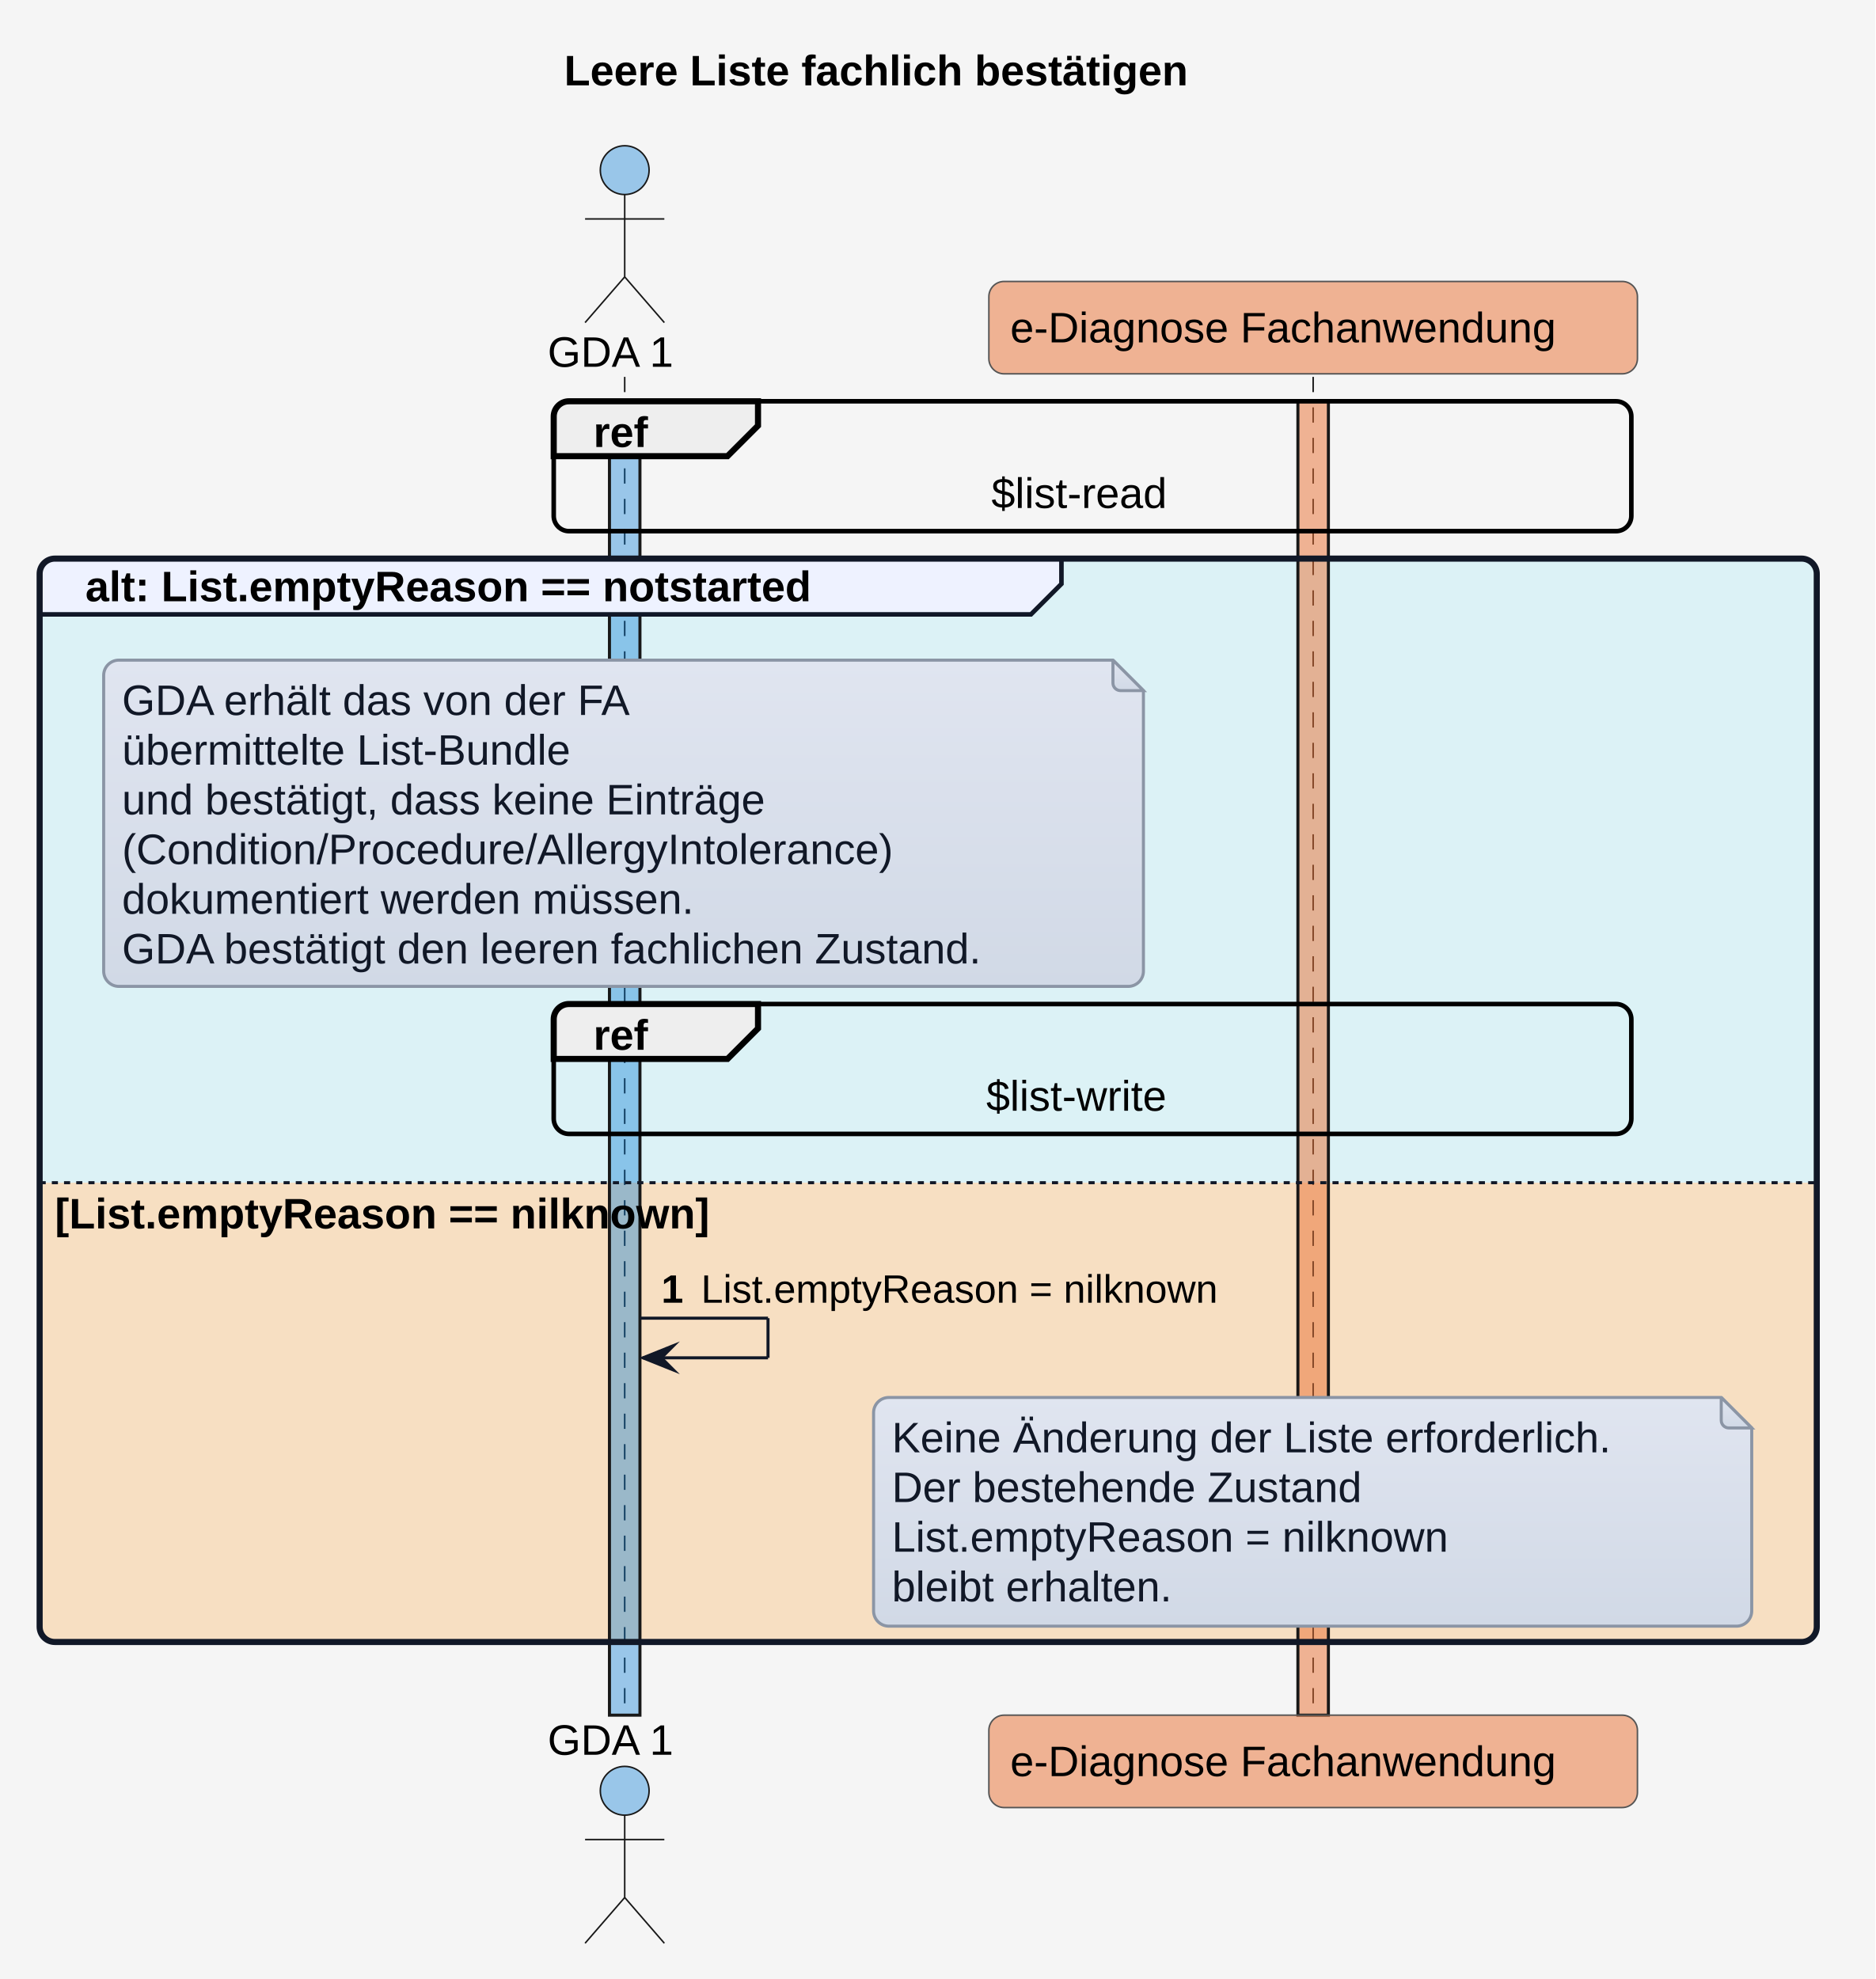
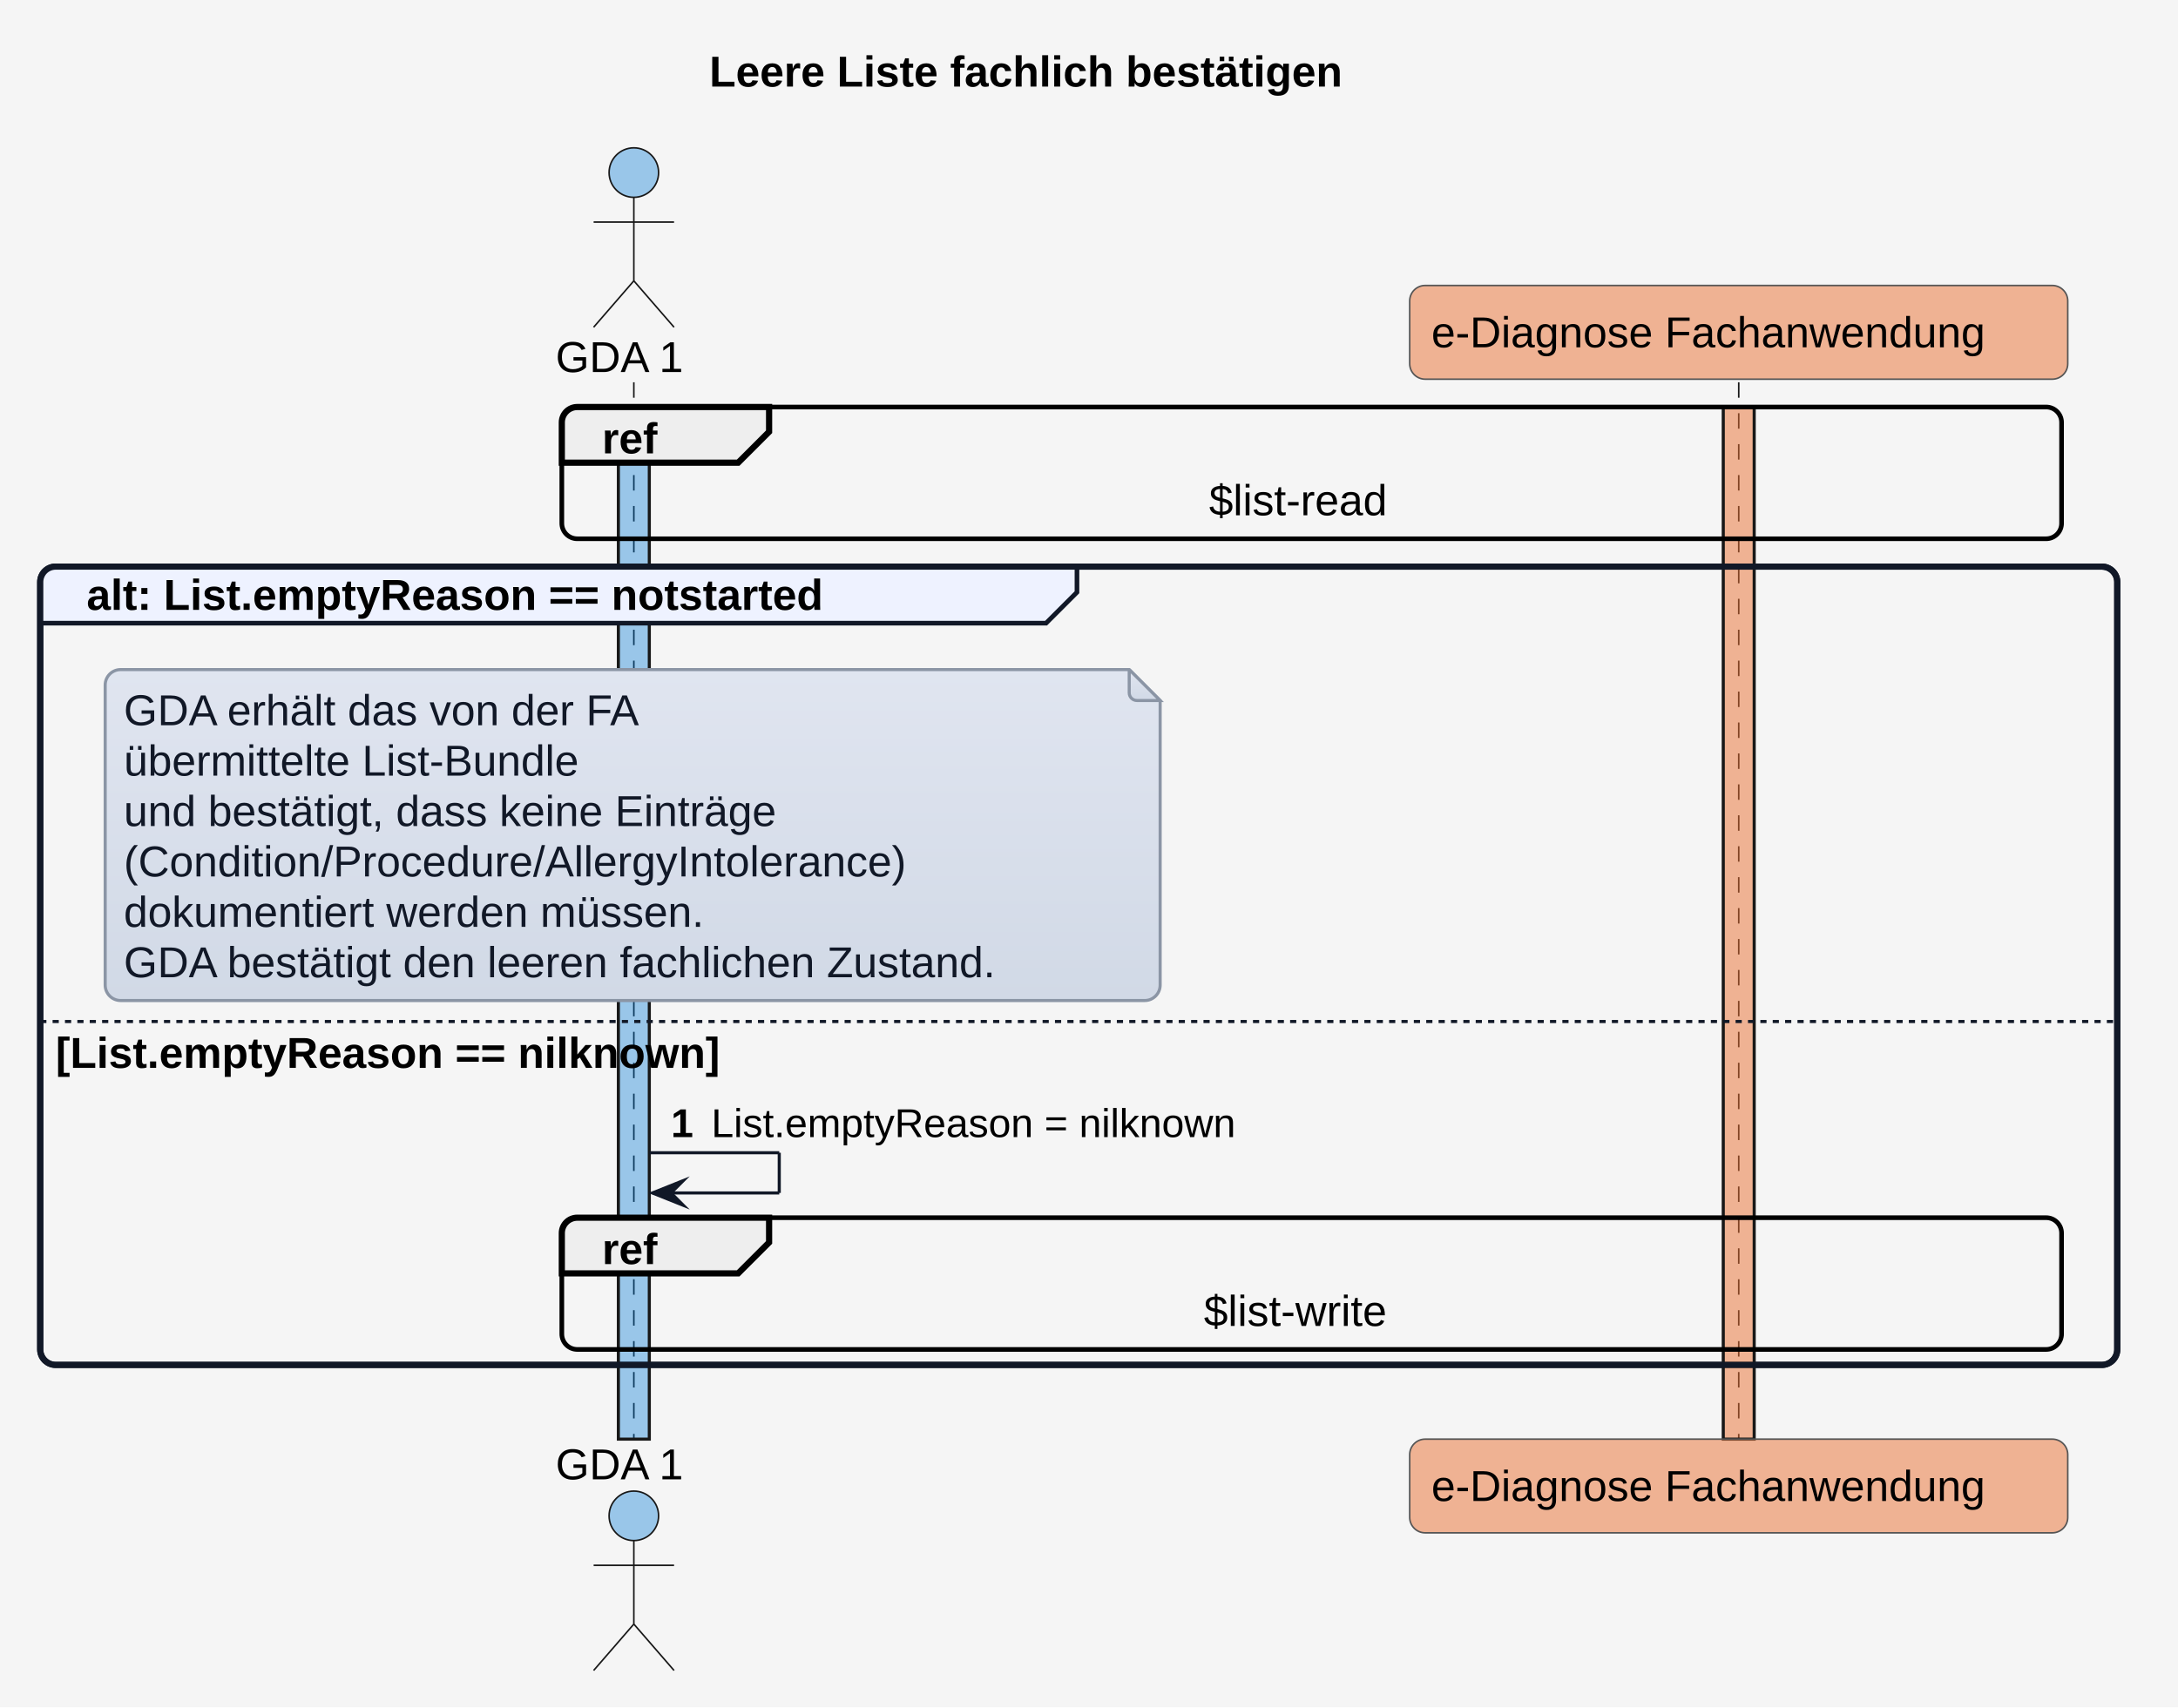
- <svg xmlns="http://www.w3.org/2000/svg" version="1.1" data-diagram-type="SEQUENCE" style="width:615px;height:649px;background:#F5F5F5;" width="615px" height="649px" viewBox="0 0 615 649" zoomAndPan="magnify" preserveAspectRatio="none" contentStyleType="text/css">
+ <svg xmlns="http://www.w3.org/2000/svg" version="1.1" data-diagram-type="SEQUENCE" style="width:704px;height:552px;background:#F5F5F5;" width="704px" height="552px" viewBox="0 0 704 552" zoomAndPan="magnify" preserveAspectRatio="none" contentStyleType="text/css">
  <defs>
-     <linearGradient x1="50%" y1="0%" x2="50%" y2="100%" id="gghj46htmi8lx0">
+     <linearGradient x1="50%" y1="0%" x2="50%" y2="100%" id="g1p345qxq66wuc0">
      <stop stop-color="#E0E5F0" offset="0%" />
      <stop stop-color="#D1D9E6" offset="100%" />
    </linearGradient>
  </defs>
  <g font-family="sans-serif" lengthAdjust="spacing">
-     <rect x="0" y="0" width="615" height="649" fill="#F5F5F5" style="stroke:none;" />
+     <rect x="0" y="0" width="704" height="552" fill="#F5F5F5" style="stroke:none;" />
    <g class="title" data-source-line="1">
-       <text x="185.01" y="27.995" fill="#000" font-size="14" textLength="243.804" font-weight="700" font-family="'Arial'">Leere Liste fachlich bestätigen</text>
+       <text x="229.282" y="27.995" fill="#000" font-size="14" textLength="243.804" font-weight="700" font-family="'Arial'">Leere Liste fachlich bestätigen</text>
    </g>
-     <path d="M18,183.188 L590.823,183.188 A5,5 0 0 1 595.823,188.188 L595.823,387.859 L13,387.859 L13,188.188 A5,5 0 0 1 18,183.188" fill="#50E6FF" fill-opacity="0.145" />
-     <path d="M13,387.859 L595.823,387.859 L595.823,533.477 A5,5 0 0 1 590.823,538.477 L18,538.477 A5,5 0 0 1 13,533.477 L13,387.859" fill="#FF8C00" fill-opacity="0.208" />
+     <rect x="13" y="183.188" width="671.367" height="258.102" fill="none" style="stroke:#111827;stroke-width:2;" rx="5" ry="5" />
    <g>
-       <rect x="201.378" y="123.594" width="8" height="438.883" fill="#000" fill-opacity="0" />
-       <line x1="204.878" y1="123.594" x2="204.878" y2="562.477" style="stroke:#181818;stroke-width:0.5;stroke-dasharray:5,5;" />
+       <rect x="201.378" y="123.594" width="8" height="341.695" fill="#000" fill-opacity="0" />
+       <line x1="204.878" y1="123.594" x2="204.878" y2="465.289" style="stroke:#181818;stroke-width:0.5;stroke-dasharray:5,5;" />
    </g>
    <g>
-       <rect x="199.878" y="131.594" width="10" height="430.883" fill="#0078D4" fill-opacity="0.376" style="stroke:#181818;stroke-width:1;" />
+       <rect x="199.878" y="131.594" width="10" height="333.695" fill="#0078D4" fill-opacity="0.376" style="stroke:#181818;stroke-width:1;" />
    </g>
    <g>
-       <rect x="427.16" y="123.594" width="8" height="438.883" fill="#000" fill-opacity="0" />
-       <line x1="430.66" y1="123.594" x2="430.66" y2="562.477" style="stroke:#181818;stroke-width:0.5;stroke-dasharray:5,5;" />
+       <rect x="558.514" y="123.594" width="8" height="341.695" fill="#000" fill-opacity="0" />
+       <line x1="562.014" y1="123.594" x2="562.014" y2="465.289" style="stroke:#181818;stroke-width:0.5;stroke-dasharray:5,5;" />
    </g>
    <g>
-       <rect x="425.66" y="131.594" width="10" height="430.883" fill="#E97132" fill-opacity="0.502" style="stroke:#181818;stroke-width:1;" />
+       <rect x="557.014" y="131.594" width="10" height="333.695" fill="#E97132" fill-opacity="0.502" style="stroke:#181818;stroke-width:1;" />
    </g>
    <text x="179.596" y="120.292" fill="#000" font-size="14" textLength="44.563" font-family="'Arial'">GDA 1</text>
    <ellipse cx="204.878" cy="55.797" rx="8" ry="8" fill="#0078D4" fill-opacity="0.376" style="stroke:#181818;stroke-width:0.5;" />
    <path d="M204.878,63.797 L204.878,90.797 M191.878,71.797 L217.878,71.797 M204.878,90.797 L191.878,105.797 M204.878,90.797 L217.878,105.797" style="stroke:#181818;stroke-width:0.5;" fill="none" />
-     <rect x="324.307" y="92.297" width="212.707" height="30.297" fill="#E97132" fill-opacity="0.502" style="stroke:#555;stroke-width:0.5;" rx="5" ry="5" />
-     <text x="331.307" y="112.292" fill="#000" font-size="14" textLength="198.707" font-family="'Arial'">e-Diagnose Fachanwendung</text>
-     <text x="179.596" y="575.472" fill="#000" font-size="14" textLength="44.563" font-family="'Arial'">GDA 1</text>
-     <ellipse cx="204.878" cy="587.273" rx="8" ry="8" fill="#0078D4" fill-opacity="0.376" style="stroke:#181818;stroke-width:0.5;" />
-     <path d="M204.878,595.273 L204.878,622.273 M191.878,603.273 L217.878,603.273 M204.878,622.273 L191.878,637.273 M204.878,622.273 L217.878,637.273" style="stroke:#181818;stroke-width:0.5;" fill="none" />
-     <rect x="324.307" y="562.477" width="212.707" height="30.297" fill="#E97132" fill-opacity="0.502" style="stroke:#555;stroke-width:0.5;" rx="5" ry="5" />
-     <text x="331.307" y="582.472" fill="#000" font-size="14" textLength="198.707" font-family="'Arial'">e-Diagnose Fachanwendung</text>
-     <rect x="181.596" y="131.594" width="353.417" height="42.594" fill="none" style="stroke:#000;stroke-width:1.5;" rx="5" ry="5" />
+     <rect x="455.66" y="92.297" width="212.707" height="30.297" fill="#E97132" fill-opacity="0.502" style="stroke:#555;stroke-width:0.5;" rx="5" ry="5" />
+     <text x="462.66" y="112.292" fill="#000" font-size="14" textLength="198.707" font-family="'Arial'">e-Diagnose Fachanwendung</text>
+     <text x="179.596" y="478.284" fill="#000" font-size="14" textLength="44.563" font-family="'Arial'">GDA 1</text>
+     <ellipse cx="204.878" cy="490.086" rx="8" ry="8" fill="#0078D4" fill-opacity="0.376" style="stroke:#181818;stroke-width:0.5;" />
+     <path d="M204.878,498.086 L204.878,525.086 M191.878,506.086 L217.878,506.086 M204.878,525.086 L191.878,540.086 M204.878,525.086 L217.878,540.086" style="stroke:#181818;stroke-width:0.5;" fill="none" />
+     <rect x="455.66" y="465.289" width="212.707" height="30.297" fill="#E97132" fill-opacity="0.502" style="stroke:#555;stroke-width:0.5;" rx="5" ry="5" />
+     <text x="462.66" y="485.284" fill="#000" font-size="14" textLength="198.707" font-family="'Arial'">e-Diagnose Fachanwendung</text>
+     <rect x="181.596" y="131.594" width="484.771" height="42.594" fill="none" style="stroke:#000;stroke-width:1.5;" rx="5" ry="5" />
    <path d="M186.596,131.594 L248.596,131.594 L248.596,139.594 L238.596,149.594 L181.596,149.594 L181.596,136.594 A5,5 0 0 1 186.596,131.594" style="stroke:#000;stroke-width:2;" fill="#EEE" />
    <text x="194.596" y="146.589" fill="#000" font-size="14" textLength="22.49" font-weight="700" font-family="'Arial'">ref</text>
-     <text x="325.127" y="166.589" fill="#000" font-size="14" textLength="66.356" font-family="'Arial'">$list-read</text>
+     <text x="390.803" y="166.589" fill="#000" font-size="14" textLength="66.356" font-family="'Arial'">$list-read</text>
    <path d="M18,183.188 L348.11,183.188 L348.11,191.484 L338.11,201.484 L13,201.484 L13,188.188 A5,5 0 0 1 18,183.188" style="stroke:#111827;stroke-width:1.5;" fill="#EEF2FF" />
-     <rect x="13" y="183.188" width="582.823" height="355.289" fill="none" style="stroke:#111827;stroke-width:2;" rx="5" ry="5" />
+     <rect x="13" y="183.188" width="671.367" height="258.102" fill="none" style="stroke:#111827;stroke-width:2;" rx="5" ry="5" />
    <text x="28" y="197.183" fill="#000" font-size="14" textLength="290.11" font-weight="700" font-family="'Arial'">alt: List.emptyReason == notstarted</text>
-     <line x1="13" y1="387.859" x2="595.823" y2="387.859" style="stroke:#111827;stroke-width:1;stroke-dasharray:2,2;" />
-     <text x="18" y="402.854" fill="#000" font-size="14" textLength="258.993" font-weight="700" font-family="'Arial'">[List.emptyReason == nilknown]</text>
-     <path d="M34,221.484 L34,318.484 A5,5 0 0 0 39,323.484 L370,323.484 A5,5 0 0 0 375,318.484 L375,226.484 L365,216.484 L39,216.484 A5,5 0 0 0 34,221.484" style="stroke:#8B95A5;stroke-width:1;" fill="url(#gghj46htmi8lx0)" />
-     <path d="M365,216.484 L365,223.984 A2.5,2.5 0 0 0 367.5,226.484 L375,226.484 L365,216.484" style="stroke:#8B95A5;stroke-width:1;" fill="url(#gghj46htmi8lx0)" />
+     <path d="M34,221.484 L34,318.484 A5,5 0 0 0 39,323.484 L370,323.484 A5,5 0 0 0 375,318.484 L375,226.484 L365,216.484 L39,216.484 A5,5 0 0 0 34,221.484" style="stroke:#8B95A5;stroke-width:1;" fill="url(#g1p345qxq66wuc0)" />
+     <path d="M365,216.484 L365,223.984 A2.5,2.5 0 0 0 367.5,226.484 L375,226.484 L365,216.484" style="stroke:#8B95A5;stroke-width:1;" fill="url(#g1p345qxq66wuc0)" />
    <text x="40" y="234.479" fill="#111827" font-size="14" textLength="186.026" font-family="'Arial'">GDA erhält das von der FA</text>
    <text x="40" y="250.776" fill="#111827" font-size="14" textLength="169.955" font-family="'Arial'">übermittelte List-Bundle</text>
    <text x="40" y="267.073" fill="#111827" font-size="14" textLength="240.584" font-family="'Arial'">und bestätigt, dass keine Einträge</text>
    <text x="40" y="283.37" fill="#111827" font-size="14" textLength="286.344" font-family="'Arial'">(Condition/Procedure/AllergyIntolerance)</text>
    <text x="40" y="299.667" fill="#111827" font-size="14" textLength="214.922" font-family="'Arial'">dokumentiert werden müssen.</text>
    <text x="40" y="315.964" fill="#111827" font-size="14" textLength="320.756" font-family="'Arial'">GDA bestätigt den leeren fachlichen Zustand.</text>
-     <rect x="181.596" y="329.266" width="353.417" height="42.594" fill="none" style="stroke:#000;stroke-width:1.5;" rx="5" ry="5" />
-     <path d="M186.596,329.266 L248.596,329.266 L248.596,337.266 L238.596,347.266 L181.596,347.266 L181.596,334.266 A5,5 0 0 1 186.596,329.266" style="stroke:#000;stroke-width:2;" fill="#EEE" />
-     <text x="194.596" y="344.261" fill="#000" font-size="14" textLength="22.49" font-weight="700" font-family="'Arial'">ref</text>
-     <text x="323.445" y="364.261" fill="#000" font-size="14" textLength="69.72" font-family="'Arial'">$list-write</text>
-     <line x1="209.878" y1="432.289" x2="251.878" y2="432.289" style="stroke:#111827;stroke-width:1;" />
-     <line x1="251.878" y1="432.289" x2="251.878" y2="445.289" style="stroke:#111827;stroke-width:1;" />
-     <line x1="210.878" y1="445.289" x2="251.878" y2="445.289" style="stroke:#111827;stroke-width:1;" />
-     <polygon points="220.878,441.289,210.878,445.289,220.878,449.289,216.878,445.289" fill="#111827" style="stroke:#111827;stroke-width:1;stroke-linejoin:miter;stroke-miterlimit:10;" />
-     <text x="216.878" y="427.223" fill="#000" font-size="13" font-weight="700" font-family="'Arial'">1</text>
-     <text x="229.923" y="427.223" fill="#000" font-size="13" textLength="193.737" font-family="'Arial'">List.emptyReason = nilknown</text>
-     <path d="M286.497,463.289 L286.497,528.289 A5,5 0 0 0 291.497,533.289 L569.497,533.289 A5,5 0 0 0 574.497,528.289 L574.497,468.289 L564.497,458.289 L291.497,458.289 A5,5 0 0 0 286.497,463.289" style="stroke:#8B95A5;stroke-width:1;" fill="url(#gghj46htmi8lx0)" />
-     <path d="M564.497,458.289 L564.497,465.789 A2.5,2.5 0 0 0 566.997,468.289 L574.497,468.289 L564.497,458.289" style="stroke:#8B95A5;stroke-width:1;" fill="url(#gghj46htmi8lx0)" />
-     <text x="292.497" y="476.284" fill="#111827" font-size="14" textLength="267.326" font-family="'Arial'">Keine Änderung der Liste erforderlich.</text>
-     <text x="292.497" y="492.581" fill="#111827" font-size="14" textLength="174.392" font-family="'Arial'">Der bestehende Zustand</text>
-     <text x="292.497" y="508.878" fill="#111827" font-size="14" textLength="208.64" font-family="'Arial'">List.emptyReason = nilknown</text>
-     <text x="292.497" y="525.175" fill="#111827" font-size="14" textLength="107.242" font-family="'Arial'">bleibt erhalten.</text>
+     <line x1="13" y1="330.266" x2="684.367" y2="330.266" style="stroke:#111827;stroke-width:1;stroke-dasharray:2,2;" />
+     <text x="18" y="345.261" fill="#000" font-size="14" textLength="258.993" font-weight="700" font-family="'Arial'">[List.emptyReason == nilknown]</text>
+     <line x1="209.878" y1="372.695" x2="251.878" y2="372.695" style="stroke:#111827;stroke-width:1;" />
+     <line x1="251.878" y1="372.695" x2="251.878" y2="385.695" style="stroke:#111827;stroke-width:1;" />
+     <line x1="210.878" y1="385.695" x2="251.878" y2="385.695" style="stroke:#111827;stroke-width:1;" />
+     <polygon points="220.878,381.695,210.878,385.695,220.878,389.695,216.878,385.695" fill="#111827" style="stroke:#111827;stroke-width:1;stroke-linejoin:miter;stroke-miterlimit:10;" />
+     <text x="216.878" y="367.629" fill="#000" font-size="13" font-weight="700" font-family="'Arial'">1</text>
+     <text x="229.923" y="367.629" fill="#000" font-size="13" textLength="193.737" font-family="'Arial'">List.emptyReason = nilknown</text>
+     <rect x="181.596" y="393.695" width="484.771" height="42.594" fill="none" style="stroke:#000;stroke-width:1.5;" rx="5" ry="5" />
+     <path d="M186.596,393.695 L248.596,393.695 L248.596,401.695 L238.596,411.695 L181.596,411.695 L181.596,398.695 A5,5 0 0 1 186.596,393.695" style="stroke:#000;stroke-width:2;" fill="#EEE" />
+     <text x="194.596" y="408.69" fill="#000" font-size="14" textLength="22.49" font-weight="700" font-family="'Arial'">ref</text>
+     <text x="389.122" y="428.69" fill="#000" font-size="14" textLength="69.72" font-family="'Arial'">$list-write</text>
  </g>
</svg>
